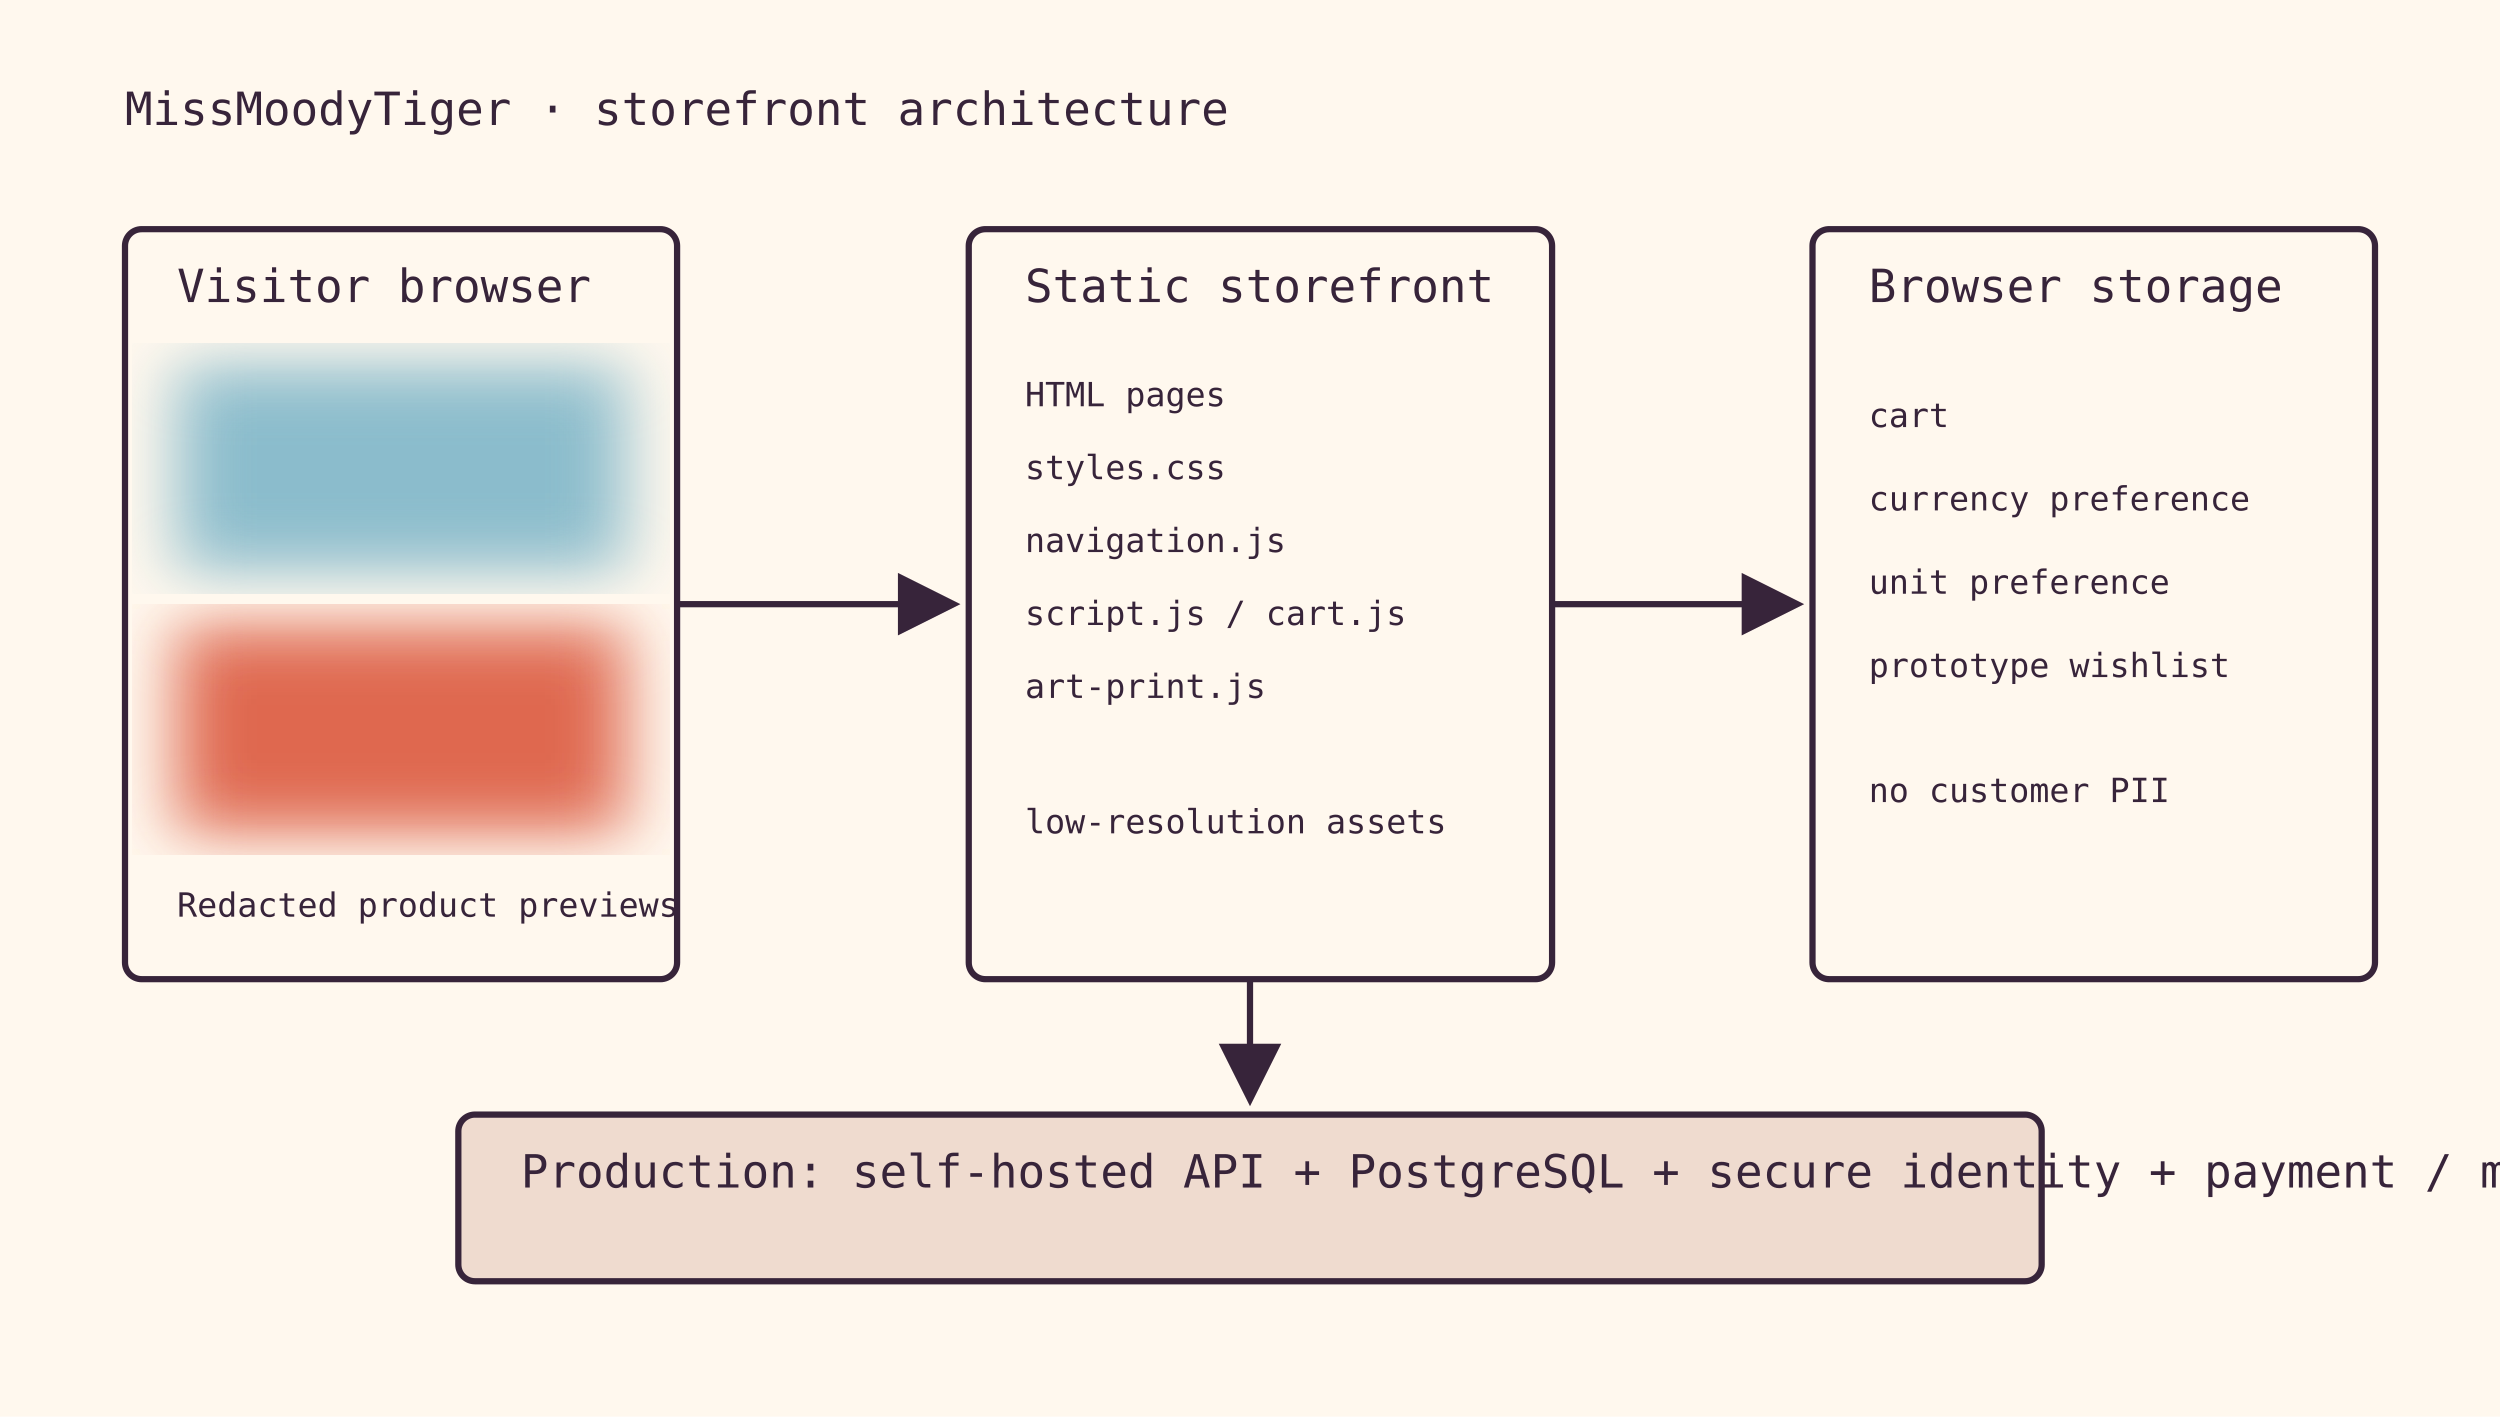
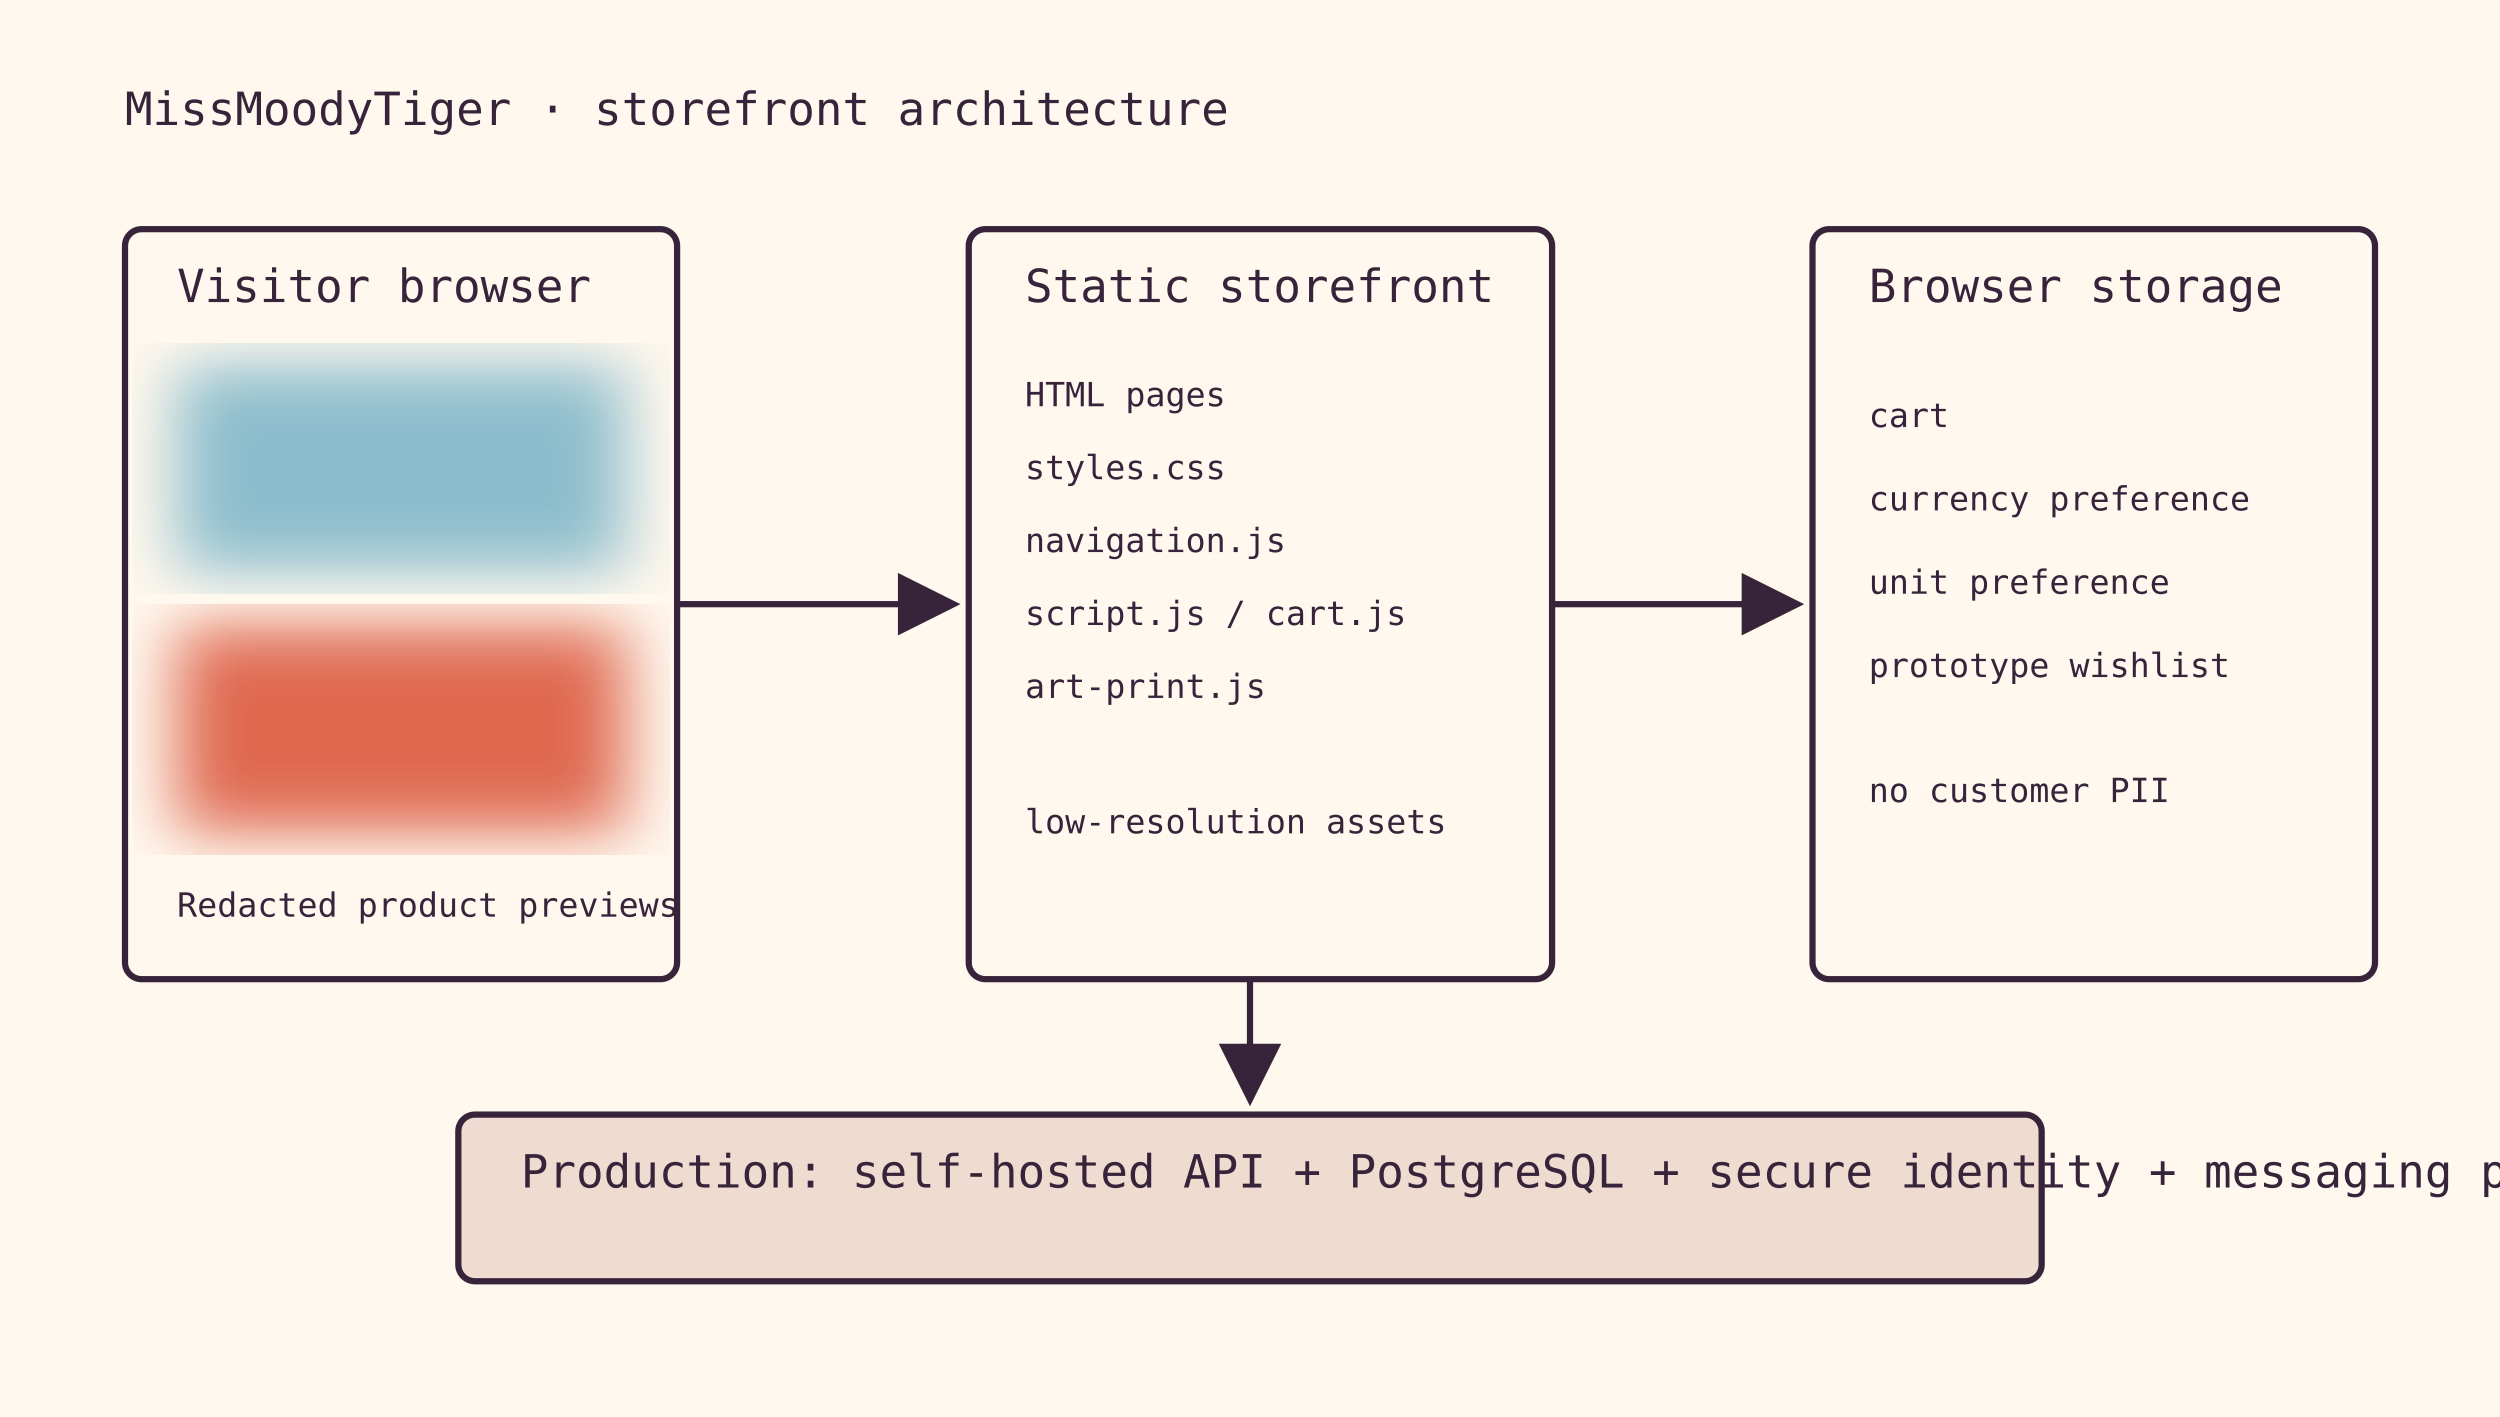
<svg xmlns="http://www.w3.org/2000/svg" width="1200" height="680" viewBox="0 0 1200 680" role="img" aria-labelledby="title desc">
  <defs>
    <filter id="blur">
      <feGaussianBlur stdDeviation="16" />
    </filter>
    <style>text{font-family:monospace;fill:#37243a}.label{font-size:22px}.small{font-size:16px}.box{fill:#fff8ee;stroke:#37243a;stroke-width:3}.line{stroke:#37243a;stroke-width:3;fill:none;marker-end:url(#arrow)}</style>
    <marker id="arrow" markerWidth="10" markerHeight="10" refX="8" refY="5" orient="auto">
      <path d="M0,0 L10,5 L0,10z" fill="#37243a" />
    </marker>
  </defs>
  <rect width="1200" height="680" fill="#fff8ee" />
  <text x="60" y="60" class="label">MissMoodyTiger · storefront architecture</text>
  <rect x="60" y="110" width="265" height="360" rx="8" class="box" />
  <text x="85" y="145" class="label">Visitor browser</text>
  <rect x="85" y="175" width="215" height="100" fill="#8bbccc" filter="url(#blur)" />
  <rect x="85" y="300" width="215" height="100" fill="#df684f" filter="url(#blur)" />
  <text x="85" y="440" class="small">Redacted product previews</text>
  <rect x="465" y="110" width="280" height="360" rx="8" class="box" />
  <text x="492" y="145" class="label">Static storefront</text>
  <text x="492" y="195" class="small">HTML pages</text>
  <text x="492" y="230" class="small">styles.css</text>
  <text x="492" y="265" class="small">navigation.js</text>
  <text x="492" y="300" class="small">script.js / cart.js</text>
  <text x="492" y="335" class="small">art-print.js</text>
  <text x="492" y="400" class="small">low-resolution assets</text>
  <rect x="870" y="110" width="270" height="360" rx="8" class="box" />
  <text x="897" y="145" class="label">Browser storage</text>
  <text x="897" y="205" class="small">cart</text>
  <text x="897" y="245" class="small">currency preference</text>
  <text x="897" y="285" class="small">unit preference</text>
  <text x="897" y="325" class="small">prototype wishlist</text>
  <text x="897" y="385" class="small">no customer PII</text>
  <path d="M325 290H455" class="line" />
  <path d="M745 290H860" class="line" />
  <rect x="220" y="535" width="760" height="80" rx="8" fill="#efdbcf" stroke="#37243a" stroke-width="3" />
-   <text x="250" y="570" class="label">Production: self-hosted API + PostgreSQL + secure identity + payment / messaging providers</text>
+   <text x="250" y="570" class="label">Production: self-hosted API + PostgreSQL + secure identity + messaging providers</text>
  <path d="M600 470V525" class="line" />
</svg>
